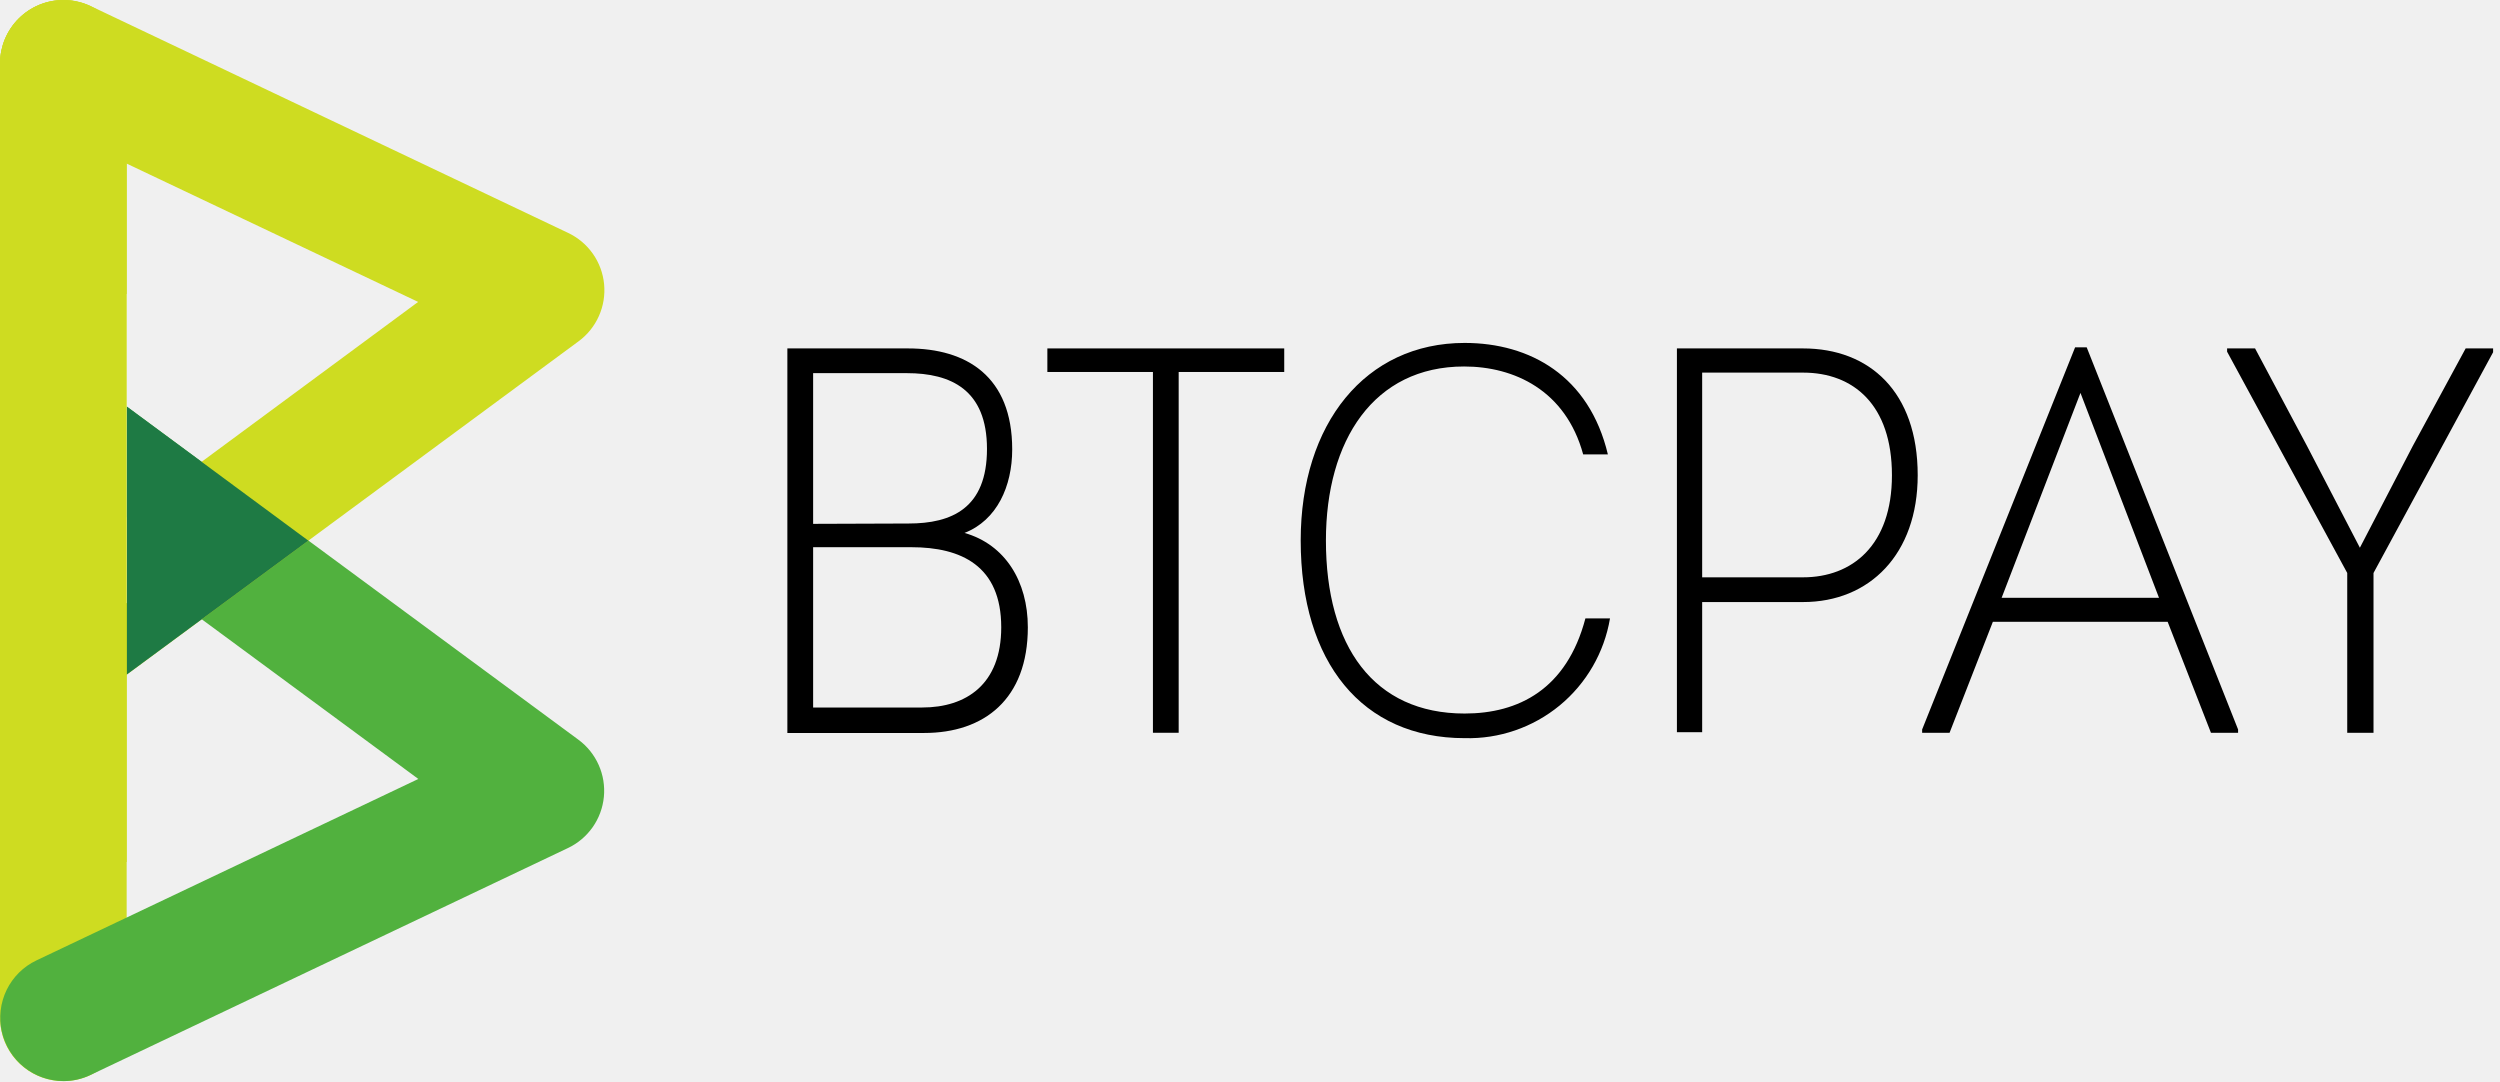
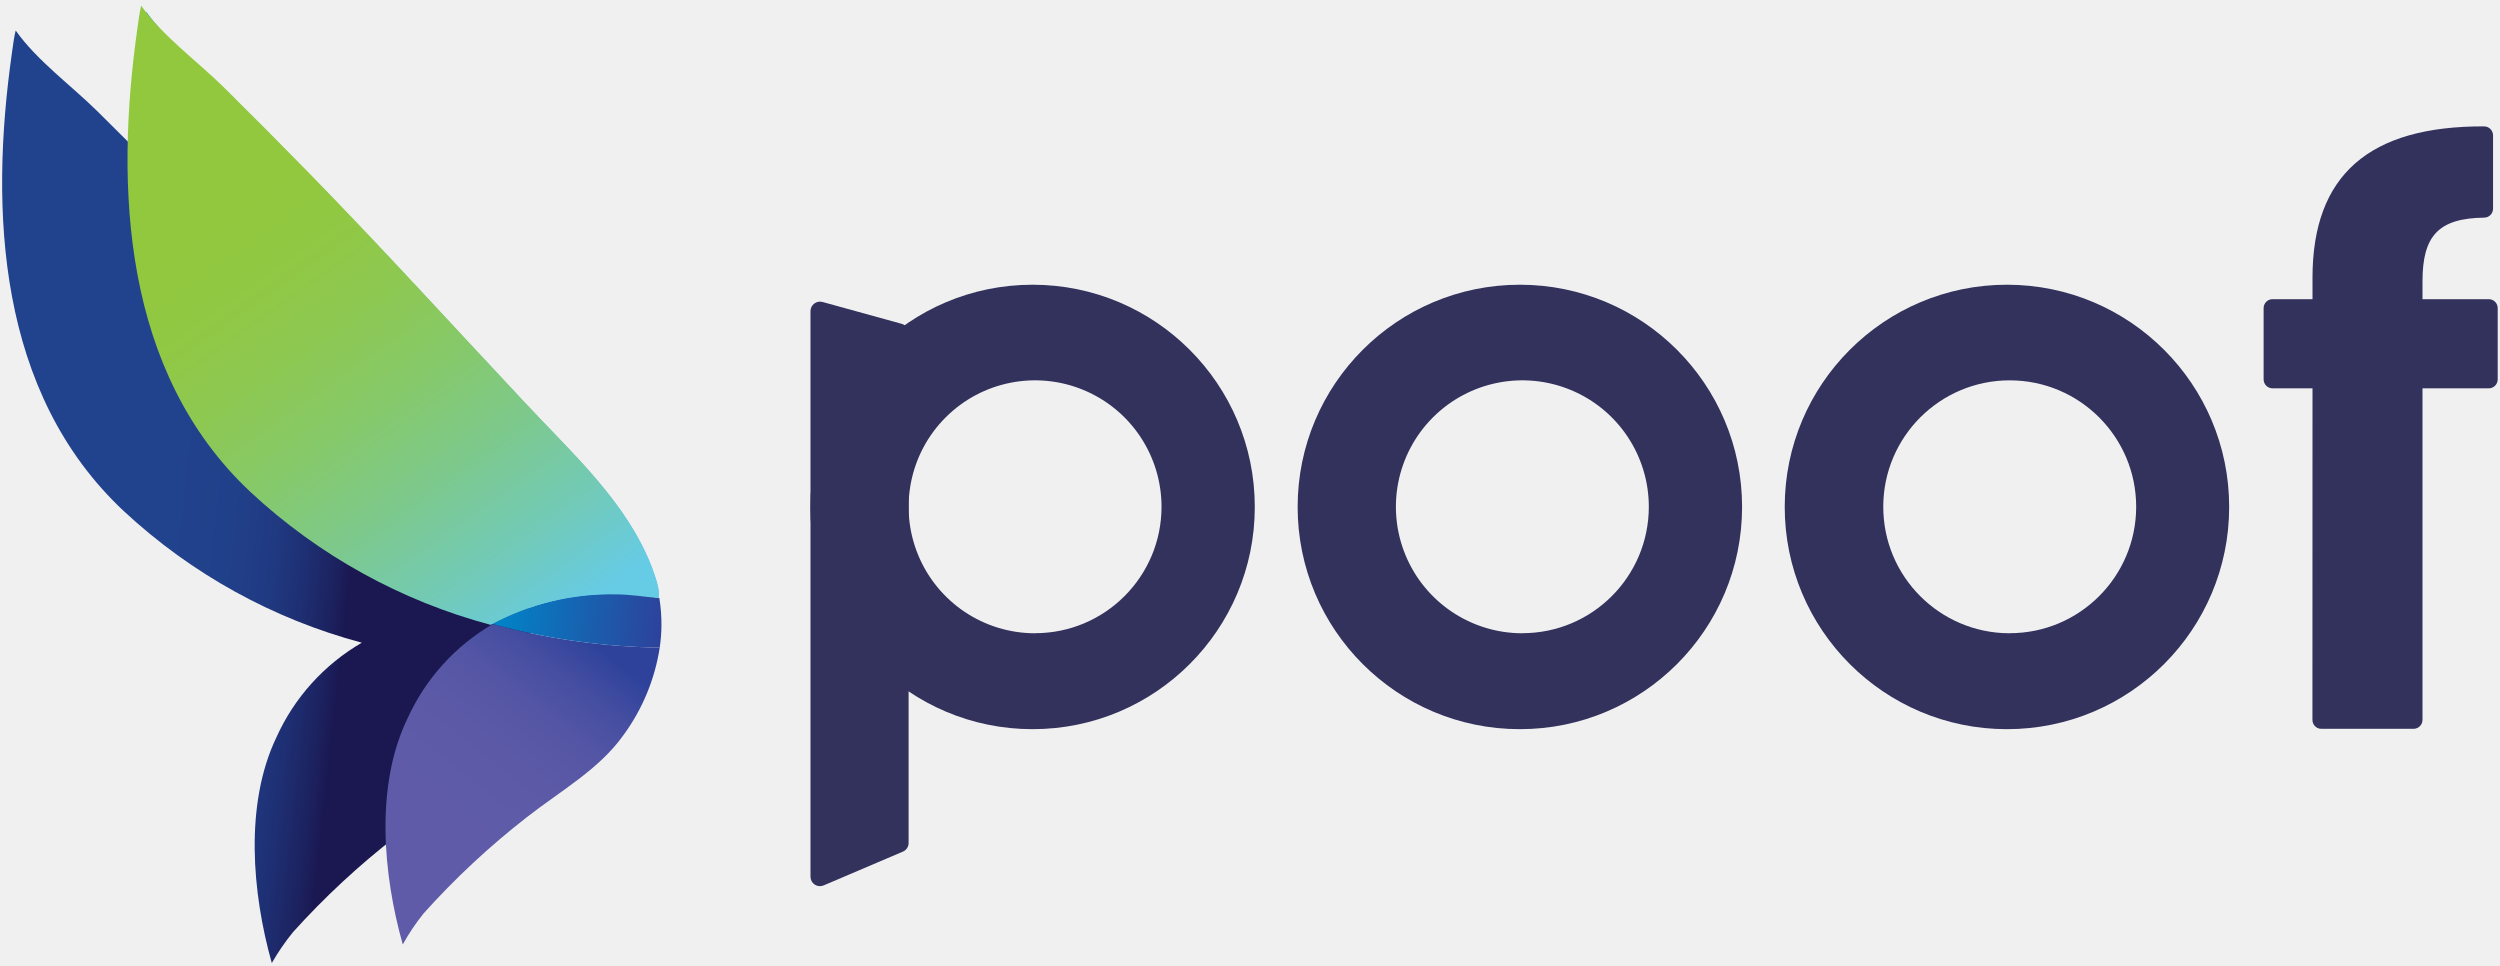
- <svg xmlns="http://www.w3.org/2000/svg" width="111" height="48" viewBox="0 0 111 48" fill="none">
-   <g clip-path="url(#clip0)">
-     <path d="M2.812 48.001C2.066 48.001 1.351 47.704 0.824 47.176C0.296 46.648 0 45.932 0 45.185V2.821C0 2.074 0.296 1.358 0.824 0.83C1.351 0.302 2.066 0.005 2.812 0.005C3.558 0.005 4.273 0.302 4.801 0.83C5.328 1.358 5.624 2.074 5.624 2.821V45.185C5.624 45.932 5.328 46.648 4.801 47.176C4.273 47.704 3.558 48.001 2.812 48.001V48.001Z" fill="#CEDC21" />
-     <path d="M2.817 48C2.179 47.999 1.56 47.78 1.063 47.38C0.566 46.981 0.219 46.424 0.079 45.801C-0.06 45.178 0.016 44.526 0.295 43.952C0.575 43.377 1.041 42.916 1.617 42.642L18.574 34.586L1.148 21.738C0.838 21.524 0.575 21.25 0.373 20.932C0.171 20.614 0.035 20.259 -0.028 19.887C-0.09 19.515 -0.077 19.135 0.01 18.768C0.098 18.402 0.258 18.056 0.481 17.753C0.704 17.449 0.986 17.194 1.31 17.001C1.633 16.809 1.992 16.683 2.365 16.632C2.738 16.581 3.118 16.606 3.481 16.704C3.844 16.803 4.184 16.974 4.481 17.206L25.684 32.845C26.075 33.134 26.384 33.52 26.582 33.965C26.78 34.409 26.859 34.898 26.812 35.382C26.765 35.867 26.593 36.331 26.313 36.729C26.033 37.127 25.655 37.446 25.215 37.654L4.021 47.728C3.645 47.908 3.234 48.002 2.817 48V48Z" fill="#51B13E" />
-     <path d="M2.817 31.347C2.225 31.347 1.648 31.16 1.168 30.813C0.689 30.465 0.331 29.974 0.146 29.411C-0.039 28.848 -0.042 28.241 0.138 27.676C0.318 27.111 0.672 26.618 1.149 26.266L18.565 13.405L1.618 5.363C1.283 5.205 0.984 4.982 0.735 4.708C0.487 4.434 0.295 4.114 0.17 3.765C0.045 3.417 -0.01 3.048 0.008 2.678C0.026 2.308 0.117 1.946 0.275 1.611C0.433 1.277 0.655 0.977 0.929 0.728C1.202 0.479 1.522 0.287 1.87 0.162C2.218 0.037 2.587 -0.018 2.956 0C3.326 0.018 3.688 0.109 4.022 0.267L25.225 10.341C25.665 10.549 26.043 10.868 26.323 11.266C26.603 11.664 26.775 12.128 26.822 12.613C26.869 13.097 26.79 13.586 26.592 14.03C26.395 14.475 26.085 14.861 25.694 15.15L4.481 30.798C3.999 31.154 3.416 31.346 2.817 31.347Z" fill="#CEDC21" />
-     <path d="M5.624 18.046V29.954L13.69 24.005L5.624 18.046Z" fill="#1E7A44" />
-     <path d="M5.624 13.053H0V26.778H5.624V13.053Z" fill="white" />
-     <path d="M5.624 2.821C5.624 2.074 5.328 1.358 4.801 0.83C4.273 0.302 3.558 0.005 2.812 0.005C2.066 0.005 1.351 0.302 0.824 0.83C0.296 1.358 0 2.074 0 2.821V38.274H5.624V2.821Z" fill="#CEDC21" />
-     <path d="M42.824 23.662C44.623 24.174 45.636 25.806 45.636 27.852C45.636 31.047 43.691 32.544 41.033 32.544H34.959V15.47H40.316C42.922 15.47 44.942 16.713 44.942 19.955C44.942 21.588 44.267 23.099 42.824 23.662ZM40.34 23.244C42.261 23.244 43.822 22.564 43.822 19.932C43.822 17.3 42.215 16.568 40.265 16.568H36.103V23.259L40.34 23.244ZM40.949 31.413C42.894 31.413 44.455 30.391 44.455 27.852C44.455 25.121 42.678 24.296 40.462 24.296H36.103V31.413H40.949Z" fill="black" />
-     <path d="M57.02 15.47V16.516H52.333V32.535H51.19V16.516H46.503V15.47H57.02Z" fill="black" />
-     <path d="M65.03 15.226C67.931 15.226 70.56 16.689 71.39 20.176H70.293C69.515 17.323 67.223 16.272 65.007 16.272C60.99 16.272 58.871 19.556 58.871 24C58.871 28.692 60.99 31.681 65.03 31.681C67.42 31.681 69.562 30.606 70.392 27.458H71.484C71.228 28.974 70.434 30.346 69.249 31.323C68.063 32.299 66.565 32.815 65.03 32.774C60.479 32.774 57.751 29.41 57.751 23.995C57.751 18.81 60.624 15.226 65.03 15.226Z" fill="black" />
-     <path d="M80.056 15.47C83.004 15.47 85.146 17.393 85.146 21.1C85.146 24.61 83.004 26.731 80.056 26.731H75.576V32.511H74.455V15.47H80.056ZM80.056 25.633C82.226 25.633 84.002 24.225 84.002 21.1C84.002 17.975 82.296 16.544 80.056 16.544H75.576V25.633H80.056Z" fill="black" />
-     <path d="M85.343 32.535V32.389L92.134 15.423H92.65L99.371 32.389V32.535H98.166L96.244 27.608H88.483L86.561 32.535H85.343ZM92.373 17.445L88.872 26.543H95.86L92.373 17.445Z" fill="black" />
-     <path d="M109.475 15.47H110.694V15.639L105.384 25.44V32.535H104.217V25.44L98.883 15.615V15.47H100.125L102.436 19.81L104.779 24.319L107.123 19.81L109.475 15.47Z" fill="black" />
+ <svg xmlns="http://www.w3.org/2000/svg" width="360px" height="139px" viewBox="0 0 360 139" version="1.1">
+   <defs>
+     <linearGradient x1="31.621%" y1="47.869%" x2="66.827%" y2="54.765%" id="linearGradient-1">
+       <stop stop-color="#21428D" offset="0%" />
+       <stop stop-color="#21408A" offset="35%" />
+       <stop stop-color="#203A82" offset="57%" />
+       <stop stop-color="#1E2F73" offset="75%" />
+       <stop stop-color="#1C215E" offset="92%" />
+       <stop stop-color="#1A1751" offset="100%" />
+     </linearGradient>
+     <linearGradient x1="26.983%" y1="61.985%" x2="68.008%" y2="0.895%" id="linearGradient-2">
+       <stop stop-color="#5F5BA8" offset="0%" />
+       <stop stop-color="#5C5AA7" offset="37%" />
+       <stop stop-color="#5455A5" offset="61%" />
+       <stop stop-color="#454EA1" offset="81%" />
+       <stop stop-color="#30439B" offset="99%" />
+       <stop stop-color="#2F429B" offset="100%" />
+     </linearGradient>
+     <linearGradient x1="24.926%" y1="30.317%" x2="70.862%" y2="105.53%" id="linearGradient-3">
+       <stop stop-color="#009FD0" offset="0%" />
+       <stop stop-color="#03A0D1" offset="29%" />
+       <stop stop-color="#0BA4D2" offset="47%" />
+       <stop stop-color="#1AAAD5" offset="63%" />
+       <stop stop-color="#2FB3DA" offset="77%" />
+       <stop stop-color="#49BFDF" offset="89%" />
+       <stop stop-color="#66CBE5" offset="100%" />
+     </linearGradient>
+     <linearGradient x1="1.28%" y1="47.192%" x2="100.626%" y2="50.7%" id="linearGradient-4">
+       <stop stop-color="#0085C8" offset="0%" />
+       <stop stop-color="#2D429B" offset="100%" />
+     </linearGradient>
+     <linearGradient x1="25.512%" y1="30.106%" x2="71.599%" y2="105.475%" id="linearGradient-5">
+       <stop stop-color="#92C83E" offset="0%" />
+       <stop stop-color="#91C843" offset="13%" />
+       <stop stop-color="#8DC852" offset="29%" />
+       <stop stop-color="#86C96A" offset="46%" />
+       <stop stop-color="#7DC98C" offset="64%" />
+       <stop stop-color="#72CAB7" offset="83%" />
+       <stop stop-color="#66CBE5" offset="100%" />
+     </linearGradient>
+   </defs>
+   <g id="Page-1" stroke="none" stroke-width="1" fill="none" fill-rule="evenodd">
+     <g id="poof-09" fill-rule="nonzero">
+       <path d="M218.86,41 C201.187,41 186.86,55.327 186.86,73 C186.86,90.673 201.187,105 218.86,105 C236.533,105 250.86,90.673 250.86,73 C250.86,55.327 236.533,41 218.86,41 Z M219.22,91.19 C211.853,91.19 205.212,86.751 202.394,79.944 C199.577,73.137 201.139,65.303 206.351,60.097 C211.563,54.89 219.399,53.337 226.203,56.162 C233.007,58.987 237.438,65.633 237.43,73 C237.413,83.045 229.265,91.18 219.22,91.18 L219.22,91.19 Z" id="Shape" fill="#32325D" />
+       <path d="M148.69,41 C131.017,41 116.69,55.327 116.69,73 C116.69,90.673 131.017,105 148.69,105 C166.363,105 180.69,90.673 180.69,73 C180.69,55.327 166.363,41 148.69,41 Z M149.05,91.19 C141.683,91.19 135.042,86.751 132.224,79.944 C129.407,73.137 130.969,65.303 136.181,60.097 C141.393,54.89 149.229,53.337 156.033,56.162 C162.837,58.987 167.268,65.633 167.26,73 C167.243,83.045 159.095,91.18 149.05,91.18 L149.05,91.19 Z" id="Shape" fill="#32325D" />
+       <path d="M289,41 C271.327,41 257,55.327 257,73 C257,90.673 271.327,105 289,105 C306.673,105 321,90.673 321,73 C321,55.327 306.673,41 289,41 Z M289.36,91.19 C279.306,91.168 271.172,83.001 271.19,72.947 C271.208,62.892 279.372,54.755 289.427,54.77 C299.481,54.785 307.621,62.946 307.61,73 C307.593,83.049 299.439,91.186 289.39,91.18 L289.36,91.19 Z" id="Shape" fill="#32325D" />
+       <path d="M130,122.64 L118.6,127.5 C118.18,127.678 117.7,127.633 117.32,127.382 C116.94,127.131 116.711,126.706 116.71,126.25 L116.71,44.8 C116.711,44.376 116.909,43.976 117.246,43.718 C117.583,43.459 118.02,43.372 118.43,43.48 L129.84,46.63 C130.43,46.792 130.839,47.328 130.84,47.94 L130.84,121.39 C130.84,121.939 130.508,122.433 130,122.64 L130,122.64 Z" id="Path" fill="#32325D" />
+       <path d="M76.47,92.86 C76.491,91.504 76.39,90.148 76.17,88.81 L75.38,88.68 L76.01,88.74 C76.25,87.5 75.49,85.66 75.09,84.43 C71.46,75 63.64,68.1 56.8,60.74 C46.68,50 36.73,39 26.39,28.44 C22.303,24.253 18.173,20.107 14,16 C10.25,12.3 5.25,8.66 2.26,4.39 C2,5.39 1.88,6.53 1.72,7.6 C-1.51,30.31 -0.39,56.6 17.88,73.65 C27.573,82.649 39.321,89.138 52.1,92.55 C46.676,95.696 42.375,100.463 39.8,106.18 C35.19,115.83 36.3,128.59 39.14,138.68 C40.034,137.111 41.058,135.619 42.2,134.22 C46.736,129.186 51.712,124.568 57.07,120.42 C61.85,116.61 67.5,113.48 71.07,108.5 C73.782,104.796 75.565,100.496 76.27,95.96 C76.398,94.932 76.465,93.896 76.47,92.86 Z" id="Path" fill="url(#linearGradient-1)" />
+       <path d="M95,93.26 C94.299,97.798 92.519,102.102 89.81,105.81 C86.29,110.81 80.64,113.92 75.81,117.72 C70.473,121.874 65.516,126.496 61,131.53 C59.874,132.932 58.87,134.427 58,136 C55.15,125.92 54,113.16 58.66,103.5 C61.237,97.787 65.534,93.022 70.95,89.87 C78.793,92.001 86.873,93.14 95,93.26 L95,93.26 Z" id="Path" fill="url(#linearGradient-2)" />
+       <path d="M94.81,86.05 C92.75,85.86 90.75,85.51 88.68,85.52 C82.48,85.413 76.357,86.904 70.9,89.85 C58.128,86.455 46.383,79.983 36.69,71 C18.41,53.86 17.3,27.61 20.53,4.9 C20.68,3.83 20.81,2.74 21.06,1.7 C24.06,5.97 29.06,9.6 32.8,13.3 C36.973,17.413 41.103,21.56 45.19,25.74 C55.53,36.33 65.48,47.26 75.59,58.04 C82.44,65.41 90.25,72.3 93.89,81.74 C94.29,83 95.05,84.81 94.81,86.05 Z" id="Path" fill="url(#linearGradient-3)" />
+       <path d="M95,93.26 C86.849,93.14 78.745,91.994 70.88,89.85 C76.337,86.904 82.46,85.413 88.66,85.52 C90.772,85.507 92.879,85.708 94.95,86.12 C95.158,87.443 95.258,88.781 95.25,90.12 C95.236,91.171 95.152,92.22 95,93.26 Z" id="Path" fill="url(#linearGradient-4)" />
+       <path d="M333,55.92 L327.25,55.92 C326.538,55.92 325.96,55.342 325.96,54.63 L325.96,44.37 C325.96,43.658 326.538,43.08 327.25,43.08 L333,43.08 L333,40 C333,25.19 341.17,18.13 357.74,18.199 C358.42,18.22 358.969,18.761 359,19.44 L359,30.05 C359,30.751 358.441,31.324 357.74,31.34 C351.12,31.42 348.84,33.98 348.84,40.51 L348.84,43.08 L358.38,43.08 C359.092,43.08 359.67,43.658 359.67,44.37 L359.67,54.63 C359.67,54.972 359.534,55.3 359.292,55.542 C359.05,55.784 358.722,55.92 358.38,55.92 L348.84,55.92 L348.84,103.66 C348.84,104.372 348.262,104.95 347.55,104.95 L334.28,104.95 C333.937,104.953 333.607,104.818 333.365,104.575 C333.122,104.333 332.987,104.003 332.99,103.66 L333,55.92 Z" id="Path" fill="#32325D" />
+       <path d="M94.85,86.13 C92.78,85.94 90.75,85.59 88.65,85.59 C82.371,85.474 76.17,86.986 70.65,89.98 C57.736,86.53 45.866,79.965 36.08,70.86 C17.65,53.57 16.53,27 19.79,4.05 C19.95,2.96 20.07,1.86 20.33,0.81 C23.33,5.13 28.41,8.81 32.2,12.54 C36.407,16.7 40.577,20.897 44.71,25.13 C55.16,35.84 65.21,46.89 75.44,57.8 C82.35,65.25 90.25,72.22 93.92,81.8 C94.33,83 95.1,84.87 94.85,86.13 Z" id="Path" fill="url(#linearGradient-5)" />
+     </g>
  </g>
-   <defs>
-     <clipPath id="clip0">
-       <path d="M0 0H110.694V48H0V0Z" fill="white" />
-     </clipPath>
-   </defs>
</svg>
